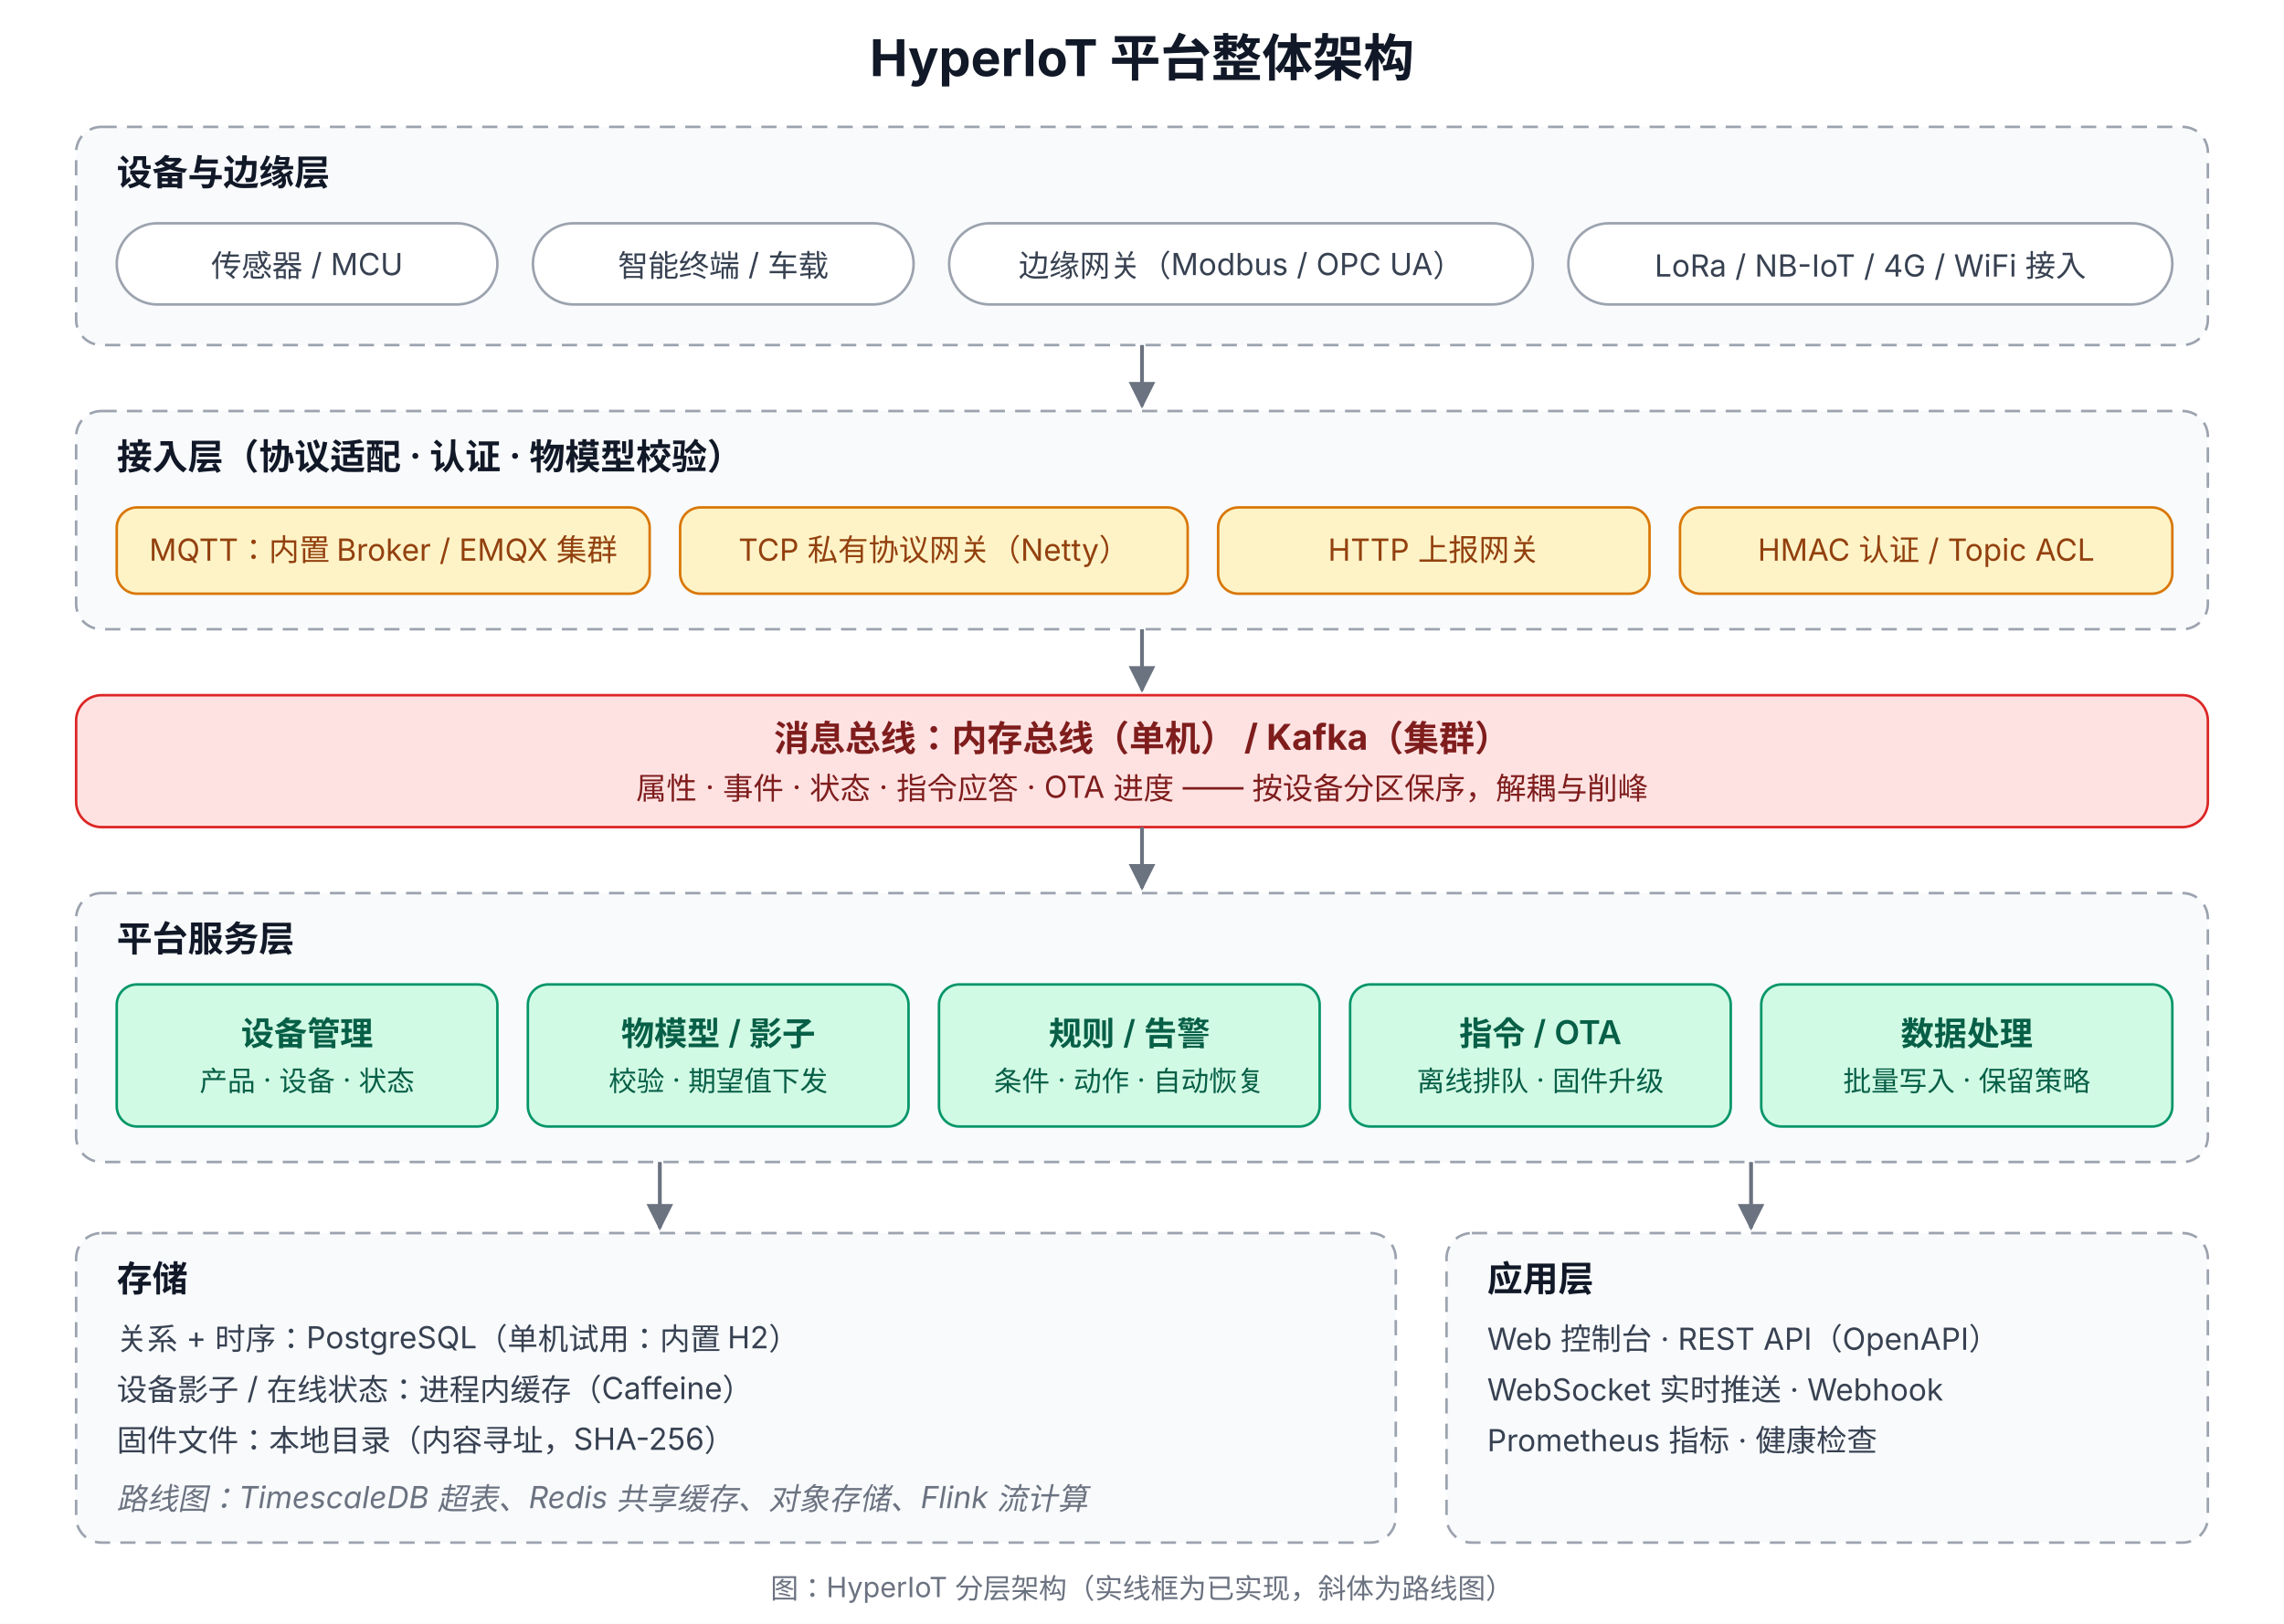
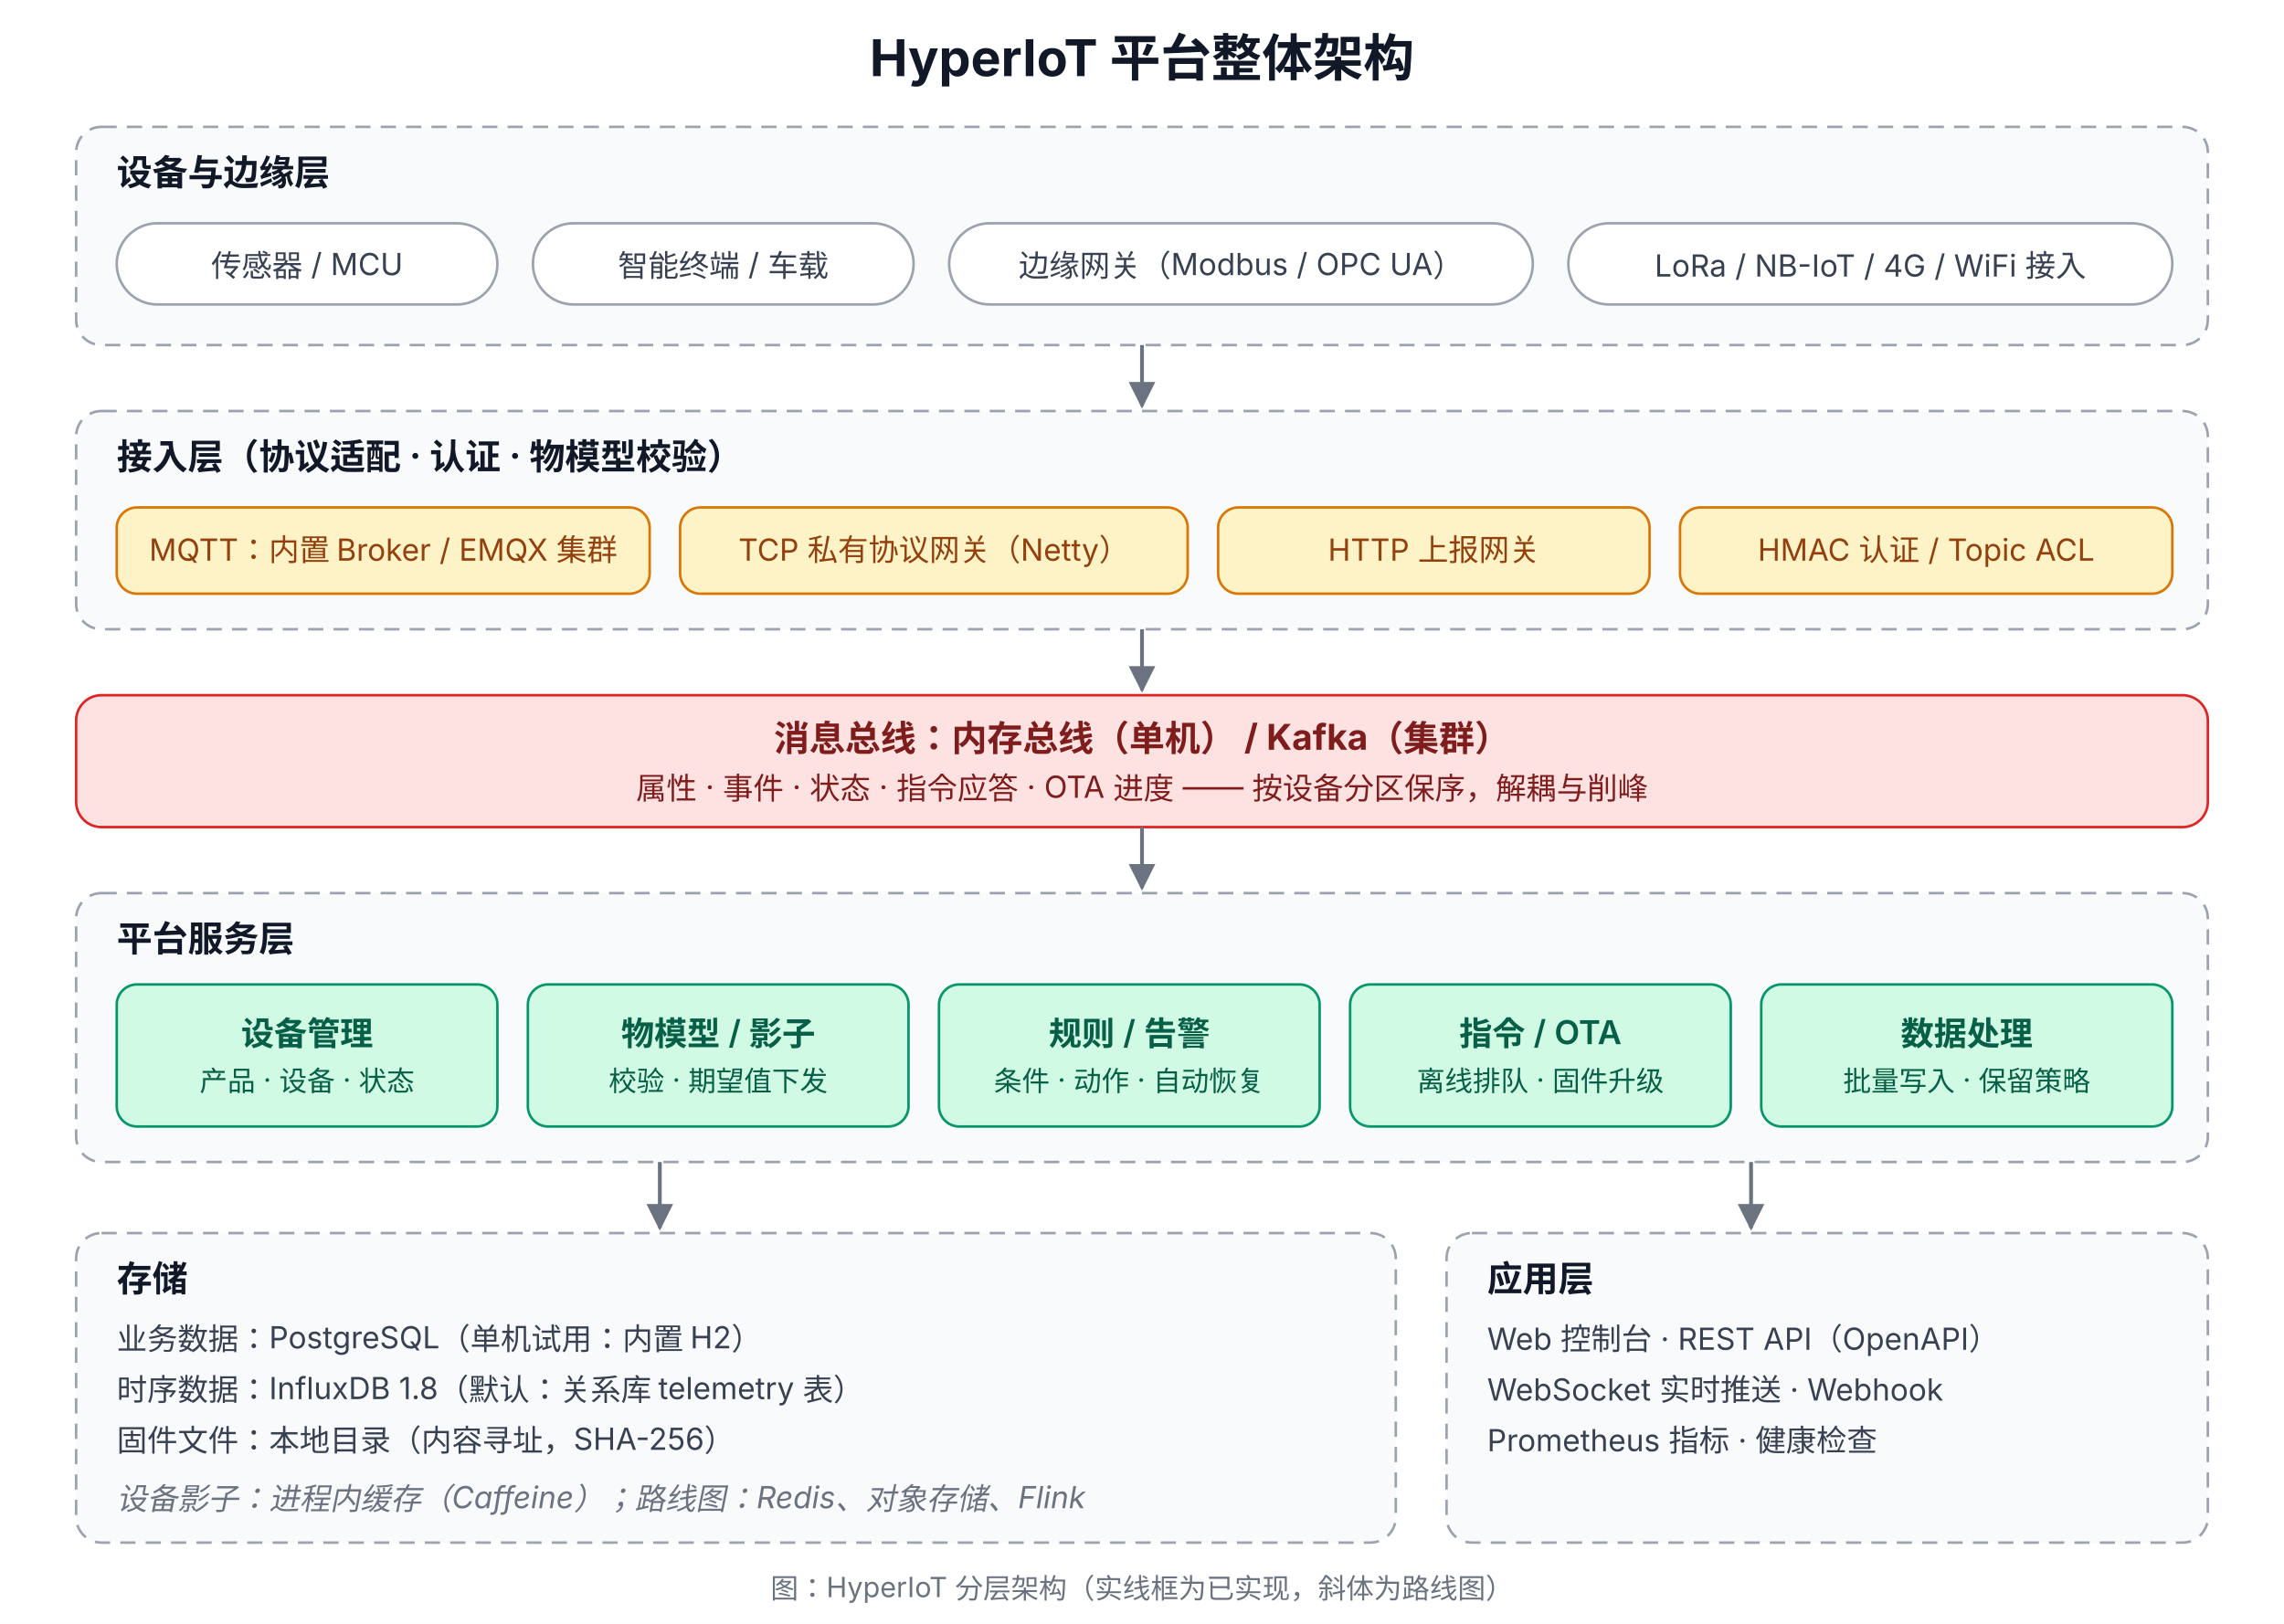
<svg xmlns="http://www.w3.org/2000/svg" viewBox="0 0 900 640" width="900" height="640" font-family="-apple-system, 'Segoe UI', 'PingFang SC', 'Microsoft YaHei', sans-serif">
  <defs>
    <marker id="arrow" viewBox="0 0 10 10" refX="9" refY="5" markerWidth="7" markerHeight="7" orient="auto-start-reverse">
      <path d="M0,0 L10,5 L0,10 z" fill="#6b7280" />
    </marker>
  </defs>
  <rect width="900" height="640" fill="#ffffff" />
  <text x="450" y="30" text-anchor="middle" font-size="20" font-weight="700" fill="#111827">HyperIoT 平台整体架构</text>
  <rect x="30" y="50" width="840" height="86" rx="10" fill="#f8fafc" stroke="#9ca3af" stroke-dasharray="6 4" />
  <text x="46" y="73" font-size="14" font-weight="700" fill="#111827">设备与边缘层</text>
  <g font-size="12" fill="#374151" text-anchor="middle">
    <rect x="46" y="88" width="150" height="32" rx="16" fill="#fff" stroke="#9ca3af" />
    <text x="121" y="109">传感器 / MCU</text>
    <rect x="210" y="88" width="150" height="32" rx="16" fill="#fff" stroke="#9ca3af" />
    <text x="285" y="109">智能终端 / 车载</text>
    <rect x="374" y="88" width="230" height="32" rx="16" fill="#fff" stroke="#9ca3af" />
    <text x="489" y="109">边缘网关（Modbus / OPC UA）</text>
    <rect x="618" y="88" width="238" height="32" rx="16" fill="#fff" stroke="#9ca3af" />
    <text x="737" y="109">LoRa / NB-IoT / 4G / WiFi 接入</text>
  </g>
  <line x1="450" y1="136" x2="450" y2="160" stroke="#6b7280" stroke-width="1.5" marker-end="url(#arrow)" />
  <rect x="30" y="162" width="840" height="86" rx="10" fill="#f8fafc" stroke="#9ca3af" stroke-dasharray="6 4" />
  <text x="46" y="185" font-size="14" font-weight="700" fill="#111827">接入层（协议适配 · 认证 · 物模型校验）</text>
  <g font-size="12" fill="#92400e" text-anchor="middle">
    <rect x="46" y="200" width="210" height="34" rx="8" fill="#fef3c7" stroke="#d97706" />
    <text x="151" y="221">MQTT：内置 Broker / EMQX 集群</text>
    <rect x="268" y="200" width="200" height="34" rx="8" fill="#fef3c7" stroke="#d97706" />
    <text x="368" y="221">TCP 私有协议网关（Netty）</text>
    <rect x="480" y="200" width="170" height="34" rx="8" fill="#fef3c7" stroke="#d97706" />
    <text x="565" y="221">HTTP 上报网关</text>
    <rect x="662" y="200" width="194" height="34" rx="8" fill="#fef3c7" stroke="#d97706" />
    <text x="759" y="221">HMAC 认证 / Topic ACL</text>
  </g>
  <line x1="450" y1="248" x2="450" y2="272" stroke="#6b7280" stroke-width="1.5" marker-end="url(#arrow)" />
  <rect x="30" y="274" width="840" height="52" rx="10" fill="#fee2e2" stroke="#dc2626" />
  <text x="450" y="296" text-anchor="middle" font-size="14" font-weight="700" fill="#7f1d1d">消息总线：内存总线（单机） / Kafka（集群）</text>
  <text x="450" y="315" text-anchor="middle" font-size="12" fill="#7f1d1d">属性 · 事件 · 状态 · 指令应答 · OTA 进度 —— 按设备分区保序，解耦与削峰</text>
  <line x1="450" y1="326" x2="450" y2="350" stroke="#6b7280" stroke-width="1.5" marker-end="url(#arrow)" />
  <rect x="30" y="352" width="840" height="106" rx="10" fill="#f8fafc" stroke="#9ca3af" stroke-dasharray="6 4" />
  <text x="46" y="375" font-size="14" font-weight="700" fill="#111827">平台服务层</text>
  <g font-size="13" font-weight="600" fill="#065f46" text-anchor="middle">
    <rect x="46" y="388" width="150" height="56" rx="8" fill="#d1fae5" stroke="#059669" />
    <text x="121" y="412">设备管理</text>
    <text x="121" y="430" font-size="11" font-weight="400">产品 · 设备 · 状态</text>
    <rect x="208" y="388" width="150" height="56" rx="8" fill="#d1fae5" stroke="#059669" />
    <text x="283" y="412">物模型 / 影子</text>
    <text x="283" y="430" font-size="11" font-weight="400">校验 · 期望值下发</text>
    <rect x="370" y="388" width="150" height="56" rx="8" fill="#d1fae5" stroke="#059669" />
    <text x="445" y="412">规则 / 告警</text>
    <text x="445" y="430" font-size="11" font-weight="400">条件 · 动作 · 自动恢复</text>
    <rect x="532" y="388" width="150" height="56" rx="8" fill="#d1fae5" stroke="#059669" />
    <text x="607" y="412">指令 / OTA</text>
    <text x="607" y="430" font-size="11" font-weight="400">离线排队 · 固件升级</text>
    <rect x="694" y="388" width="162" height="56" rx="8" fill="#d1fae5" stroke="#059669" />
    <text x="775" y="412">数据处理</text>
    <text x="775" y="430" font-size="11" font-weight="400">批量写入 · 保留策略</text>
  </g>
  <line x1="260" y1="458" x2="260" y2="484" stroke="#6b7280" stroke-width="1.5" marker-end="url(#arrow)" />
  <line x1="690" y1="458" x2="690" y2="484" stroke="#6b7280" stroke-width="1.5" marker-end="url(#arrow)" />
  <rect x="30" y="486" width="520" height="122" rx="10" fill="#f8fafc" stroke="#9ca3af" stroke-dasharray="6 4" />
  <text x="46" y="509" font-size="14" font-weight="700" fill="#111827">存储</text>
  <g font-size="12" fill="#374151">
-     <text x="46" y="532">关系 + 时序：PostgreSQL（单机试用：内置 H2）</text>
-     <text x="46" y="552">设备影子 / 在线状态：进程内缓存（Caffeine）</text>
+     <text x="46" y="532">业务数据：PostgreSQL（单机试用：内置 H2）</text>
+     <text x="46" y="552">时序数据：InfluxDB 1.8（默认：关系库 telemetry 表）</text>
    <text x="46" y="572">固件文件：本地目录（内容寻址，SHA-256）</text>
-     <text x="46" y="595" fill="#6b7280" font-style="italic">路线图：TimescaleDB 超表、Redis 共享缓存、对象存储、Flink 流计算</text>
+     <text x="46" y="595" fill="#6b7280" font-style="italic">设备影子：进程内缓存（Caffeine）；路线图：Redis、对象存储、Flink</text>
  </g>
  <rect x="570" y="486" width="300" height="122" rx="10" fill="#f8fafc" stroke="#9ca3af" stroke-dasharray="6 4" />
  <text x="586" y="509" font-size="14" font-weight="700" fill="#111827">应用层</text>
  <g font-size="12" fill="#374151">
    <text x="586" y="532">Web 控制台 · REST API（OpenAPI）</text>
    <text x="586" y="552">WebSocket 实时推送 · Webhook</text>
    <text x="586" y="572">Prometheus 指标 · 健康检查</text>
  </g>
  <text x="450" y="630" text-anchor="middle" font-size="11" fill="#6b7280">图：HyperIoT 分层架构（实线框为已实现，斜体为路线图）</text>
</svg>
